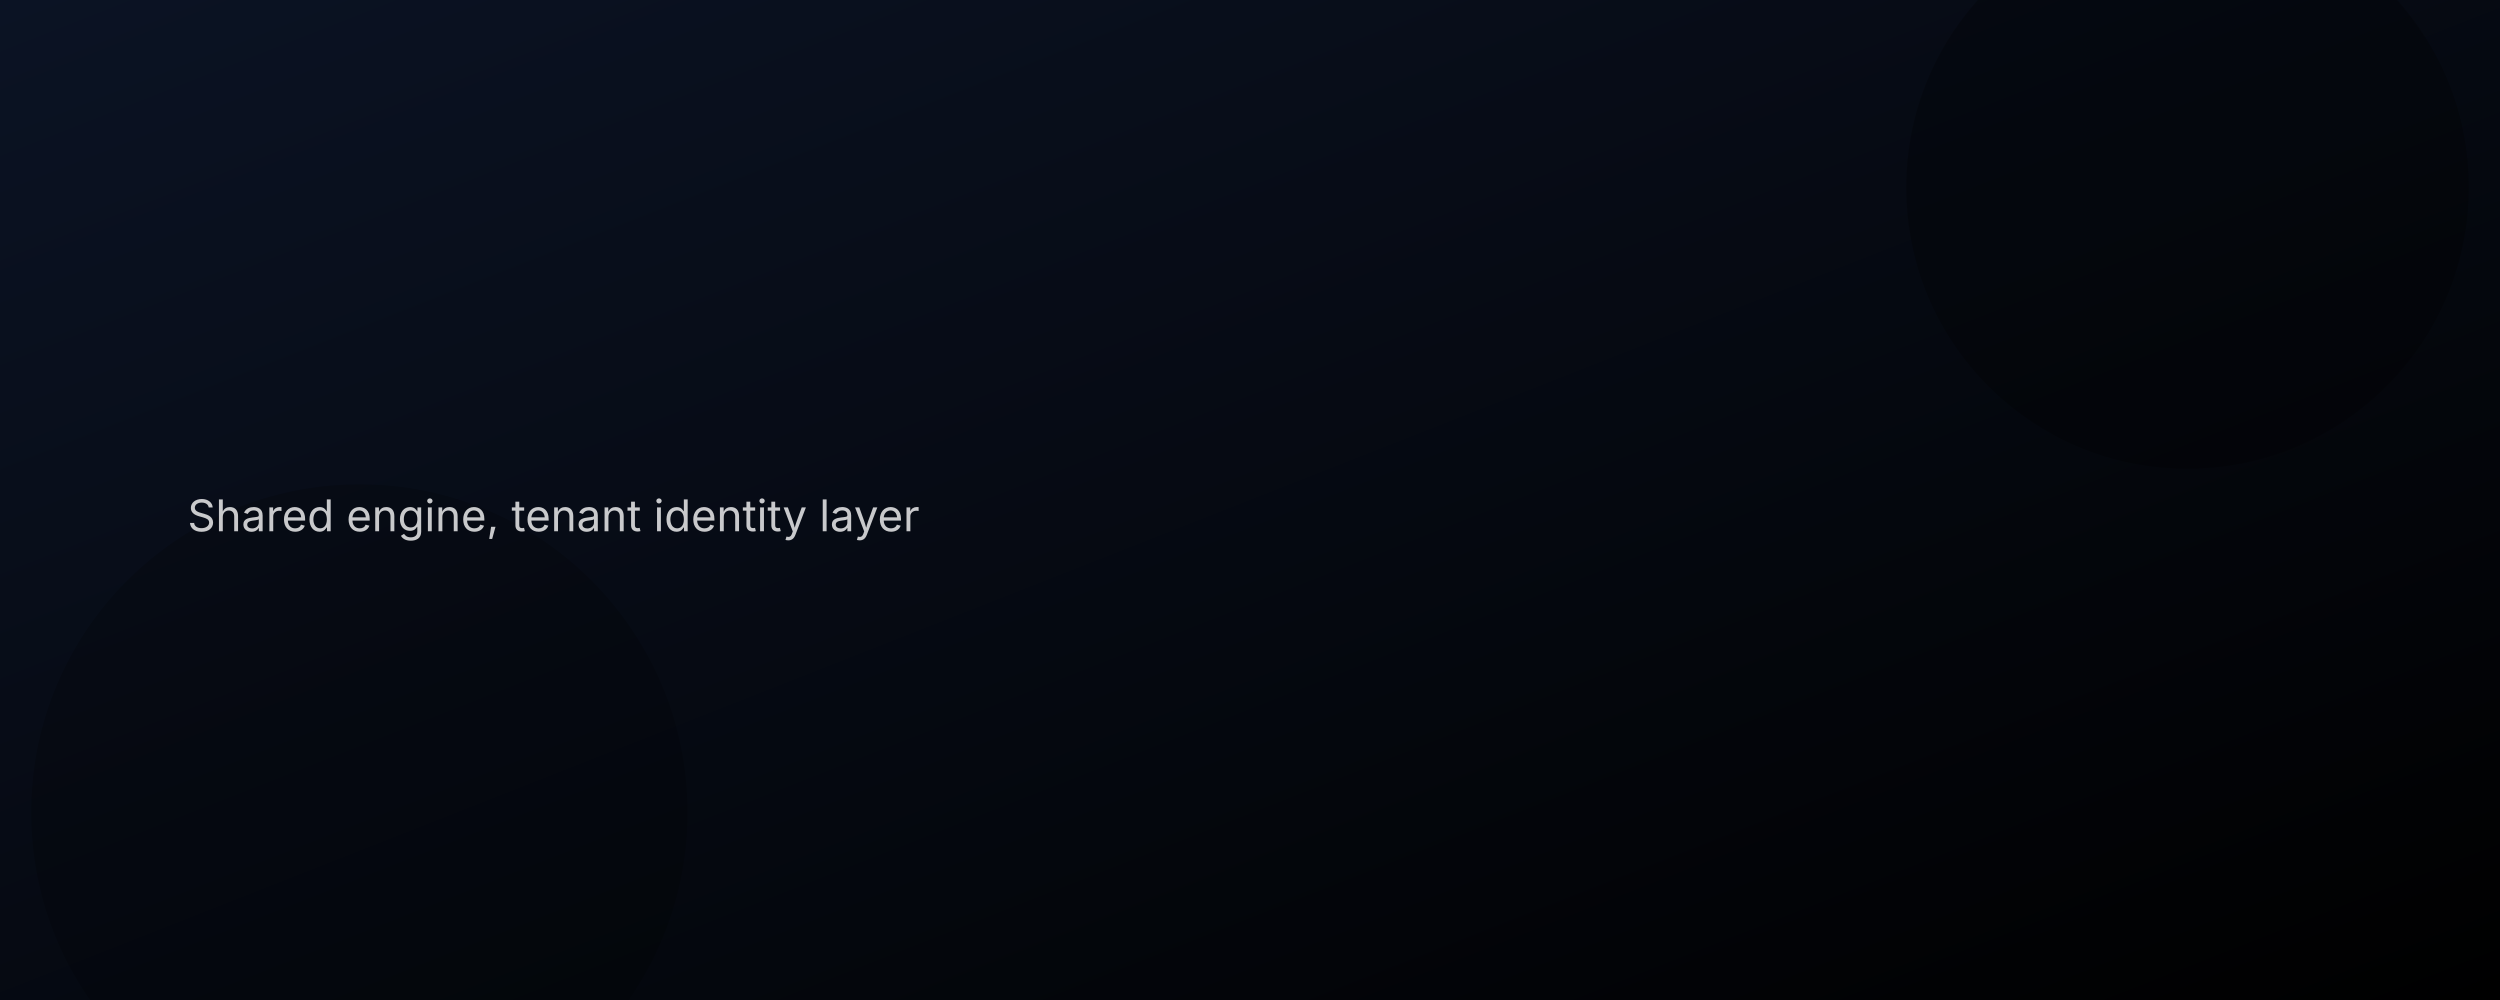
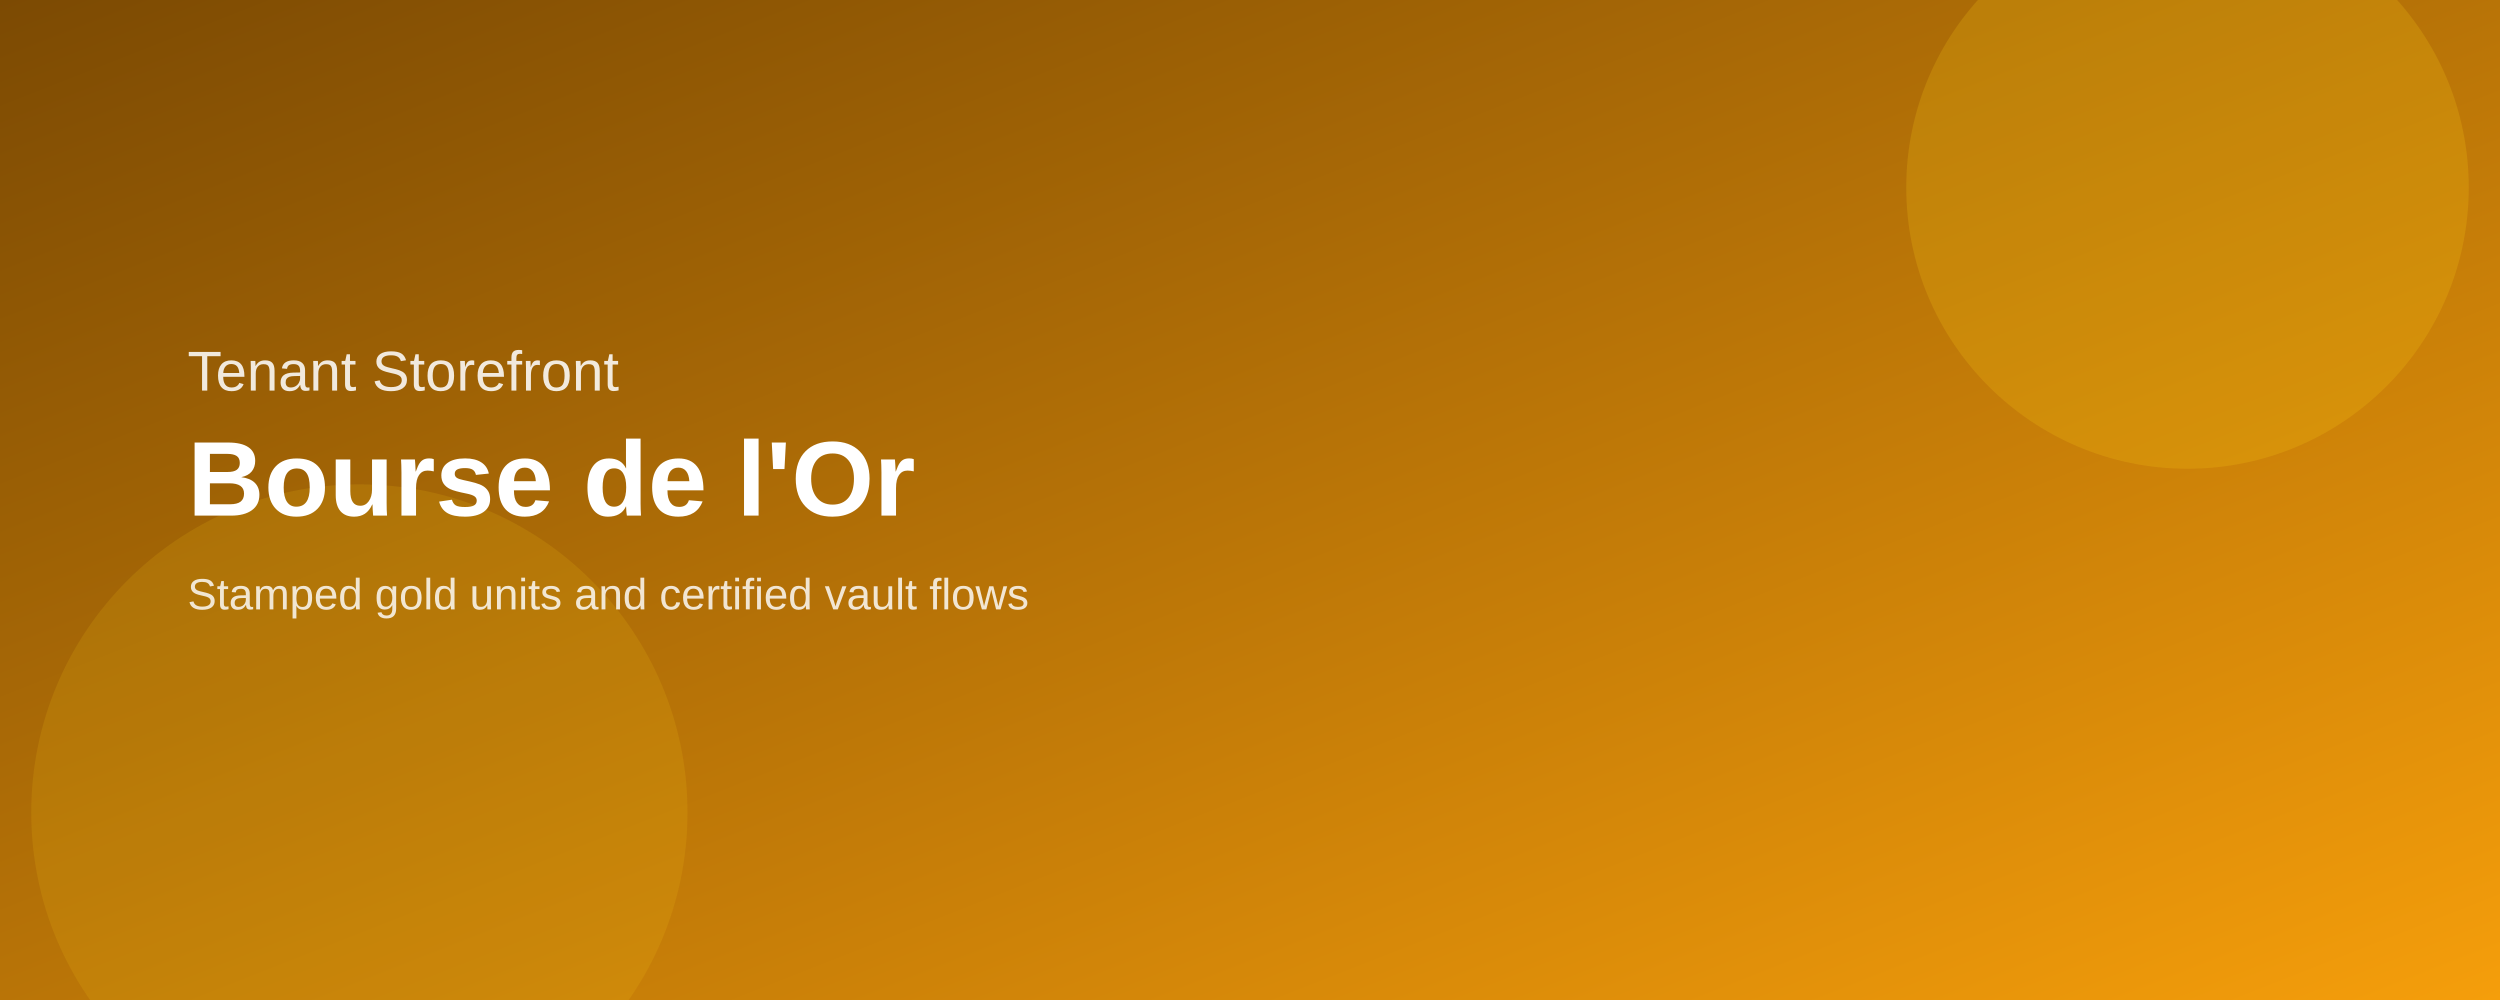
<svg xmlns="http://www.w3.org/2000/svg" width="1600" height="640" viewBox="0 0 1600 640">
  <defs>
    <linearGradient id="h" x1="0" y1="0" x2="1" y2="1">
-       <stop offset="0%" stop-color="#0b1324" />
-       <stop offset="100%" stop-color="" />
+       <stop offset="0%" stop-color="#7c4a03" />
+       <stop offset="100%" stop-color="#f59e0b" />
    </linearGradient>
  </defs>
  <rect width="1600" height="640" fill="url(#h)" />
-   <circle cx="1400" cy="120" r="180" fill="" opacity="0.25" />
-   <circle cx="230" cy="520" r="210" fill="" opacity="0.18" />
-   <text x="120" y="280" fill="white" font-family="Inter,Arial,sans-serif" font-size="64" font-weight="700" />
-   <text x="120" y="340" fill="white" font-family="Inter,Arial,sans-serif" font-size="28" opacity="0.78">Shared engine, tenant identity layer</text>
+   <circle cx="1400" cy="120" r="180" fill="#facc15" opacity="0.2" />
+   <circle cx="230" cy="520" r="210" fill="#facc15" opacity="0.14" />
+   <text x="120" y="250" fill="white" font-family="Manrope,Arial,sans-serif" font-size="36" opacity="0.86">Tenant Storefront</text>
+   <text x="120" y="330" fill="white" font-family="Manrope,Arial,sans-serif" font-size="68" font-weight="700">Bourse de l'Or</text>
+   <text x="120" y="390" fill="white" font-family="Manrope,Arial,sans-serif" font-size="28" opacity="0.82">Stamped gold units and certified vault flows</text>
</svg>
